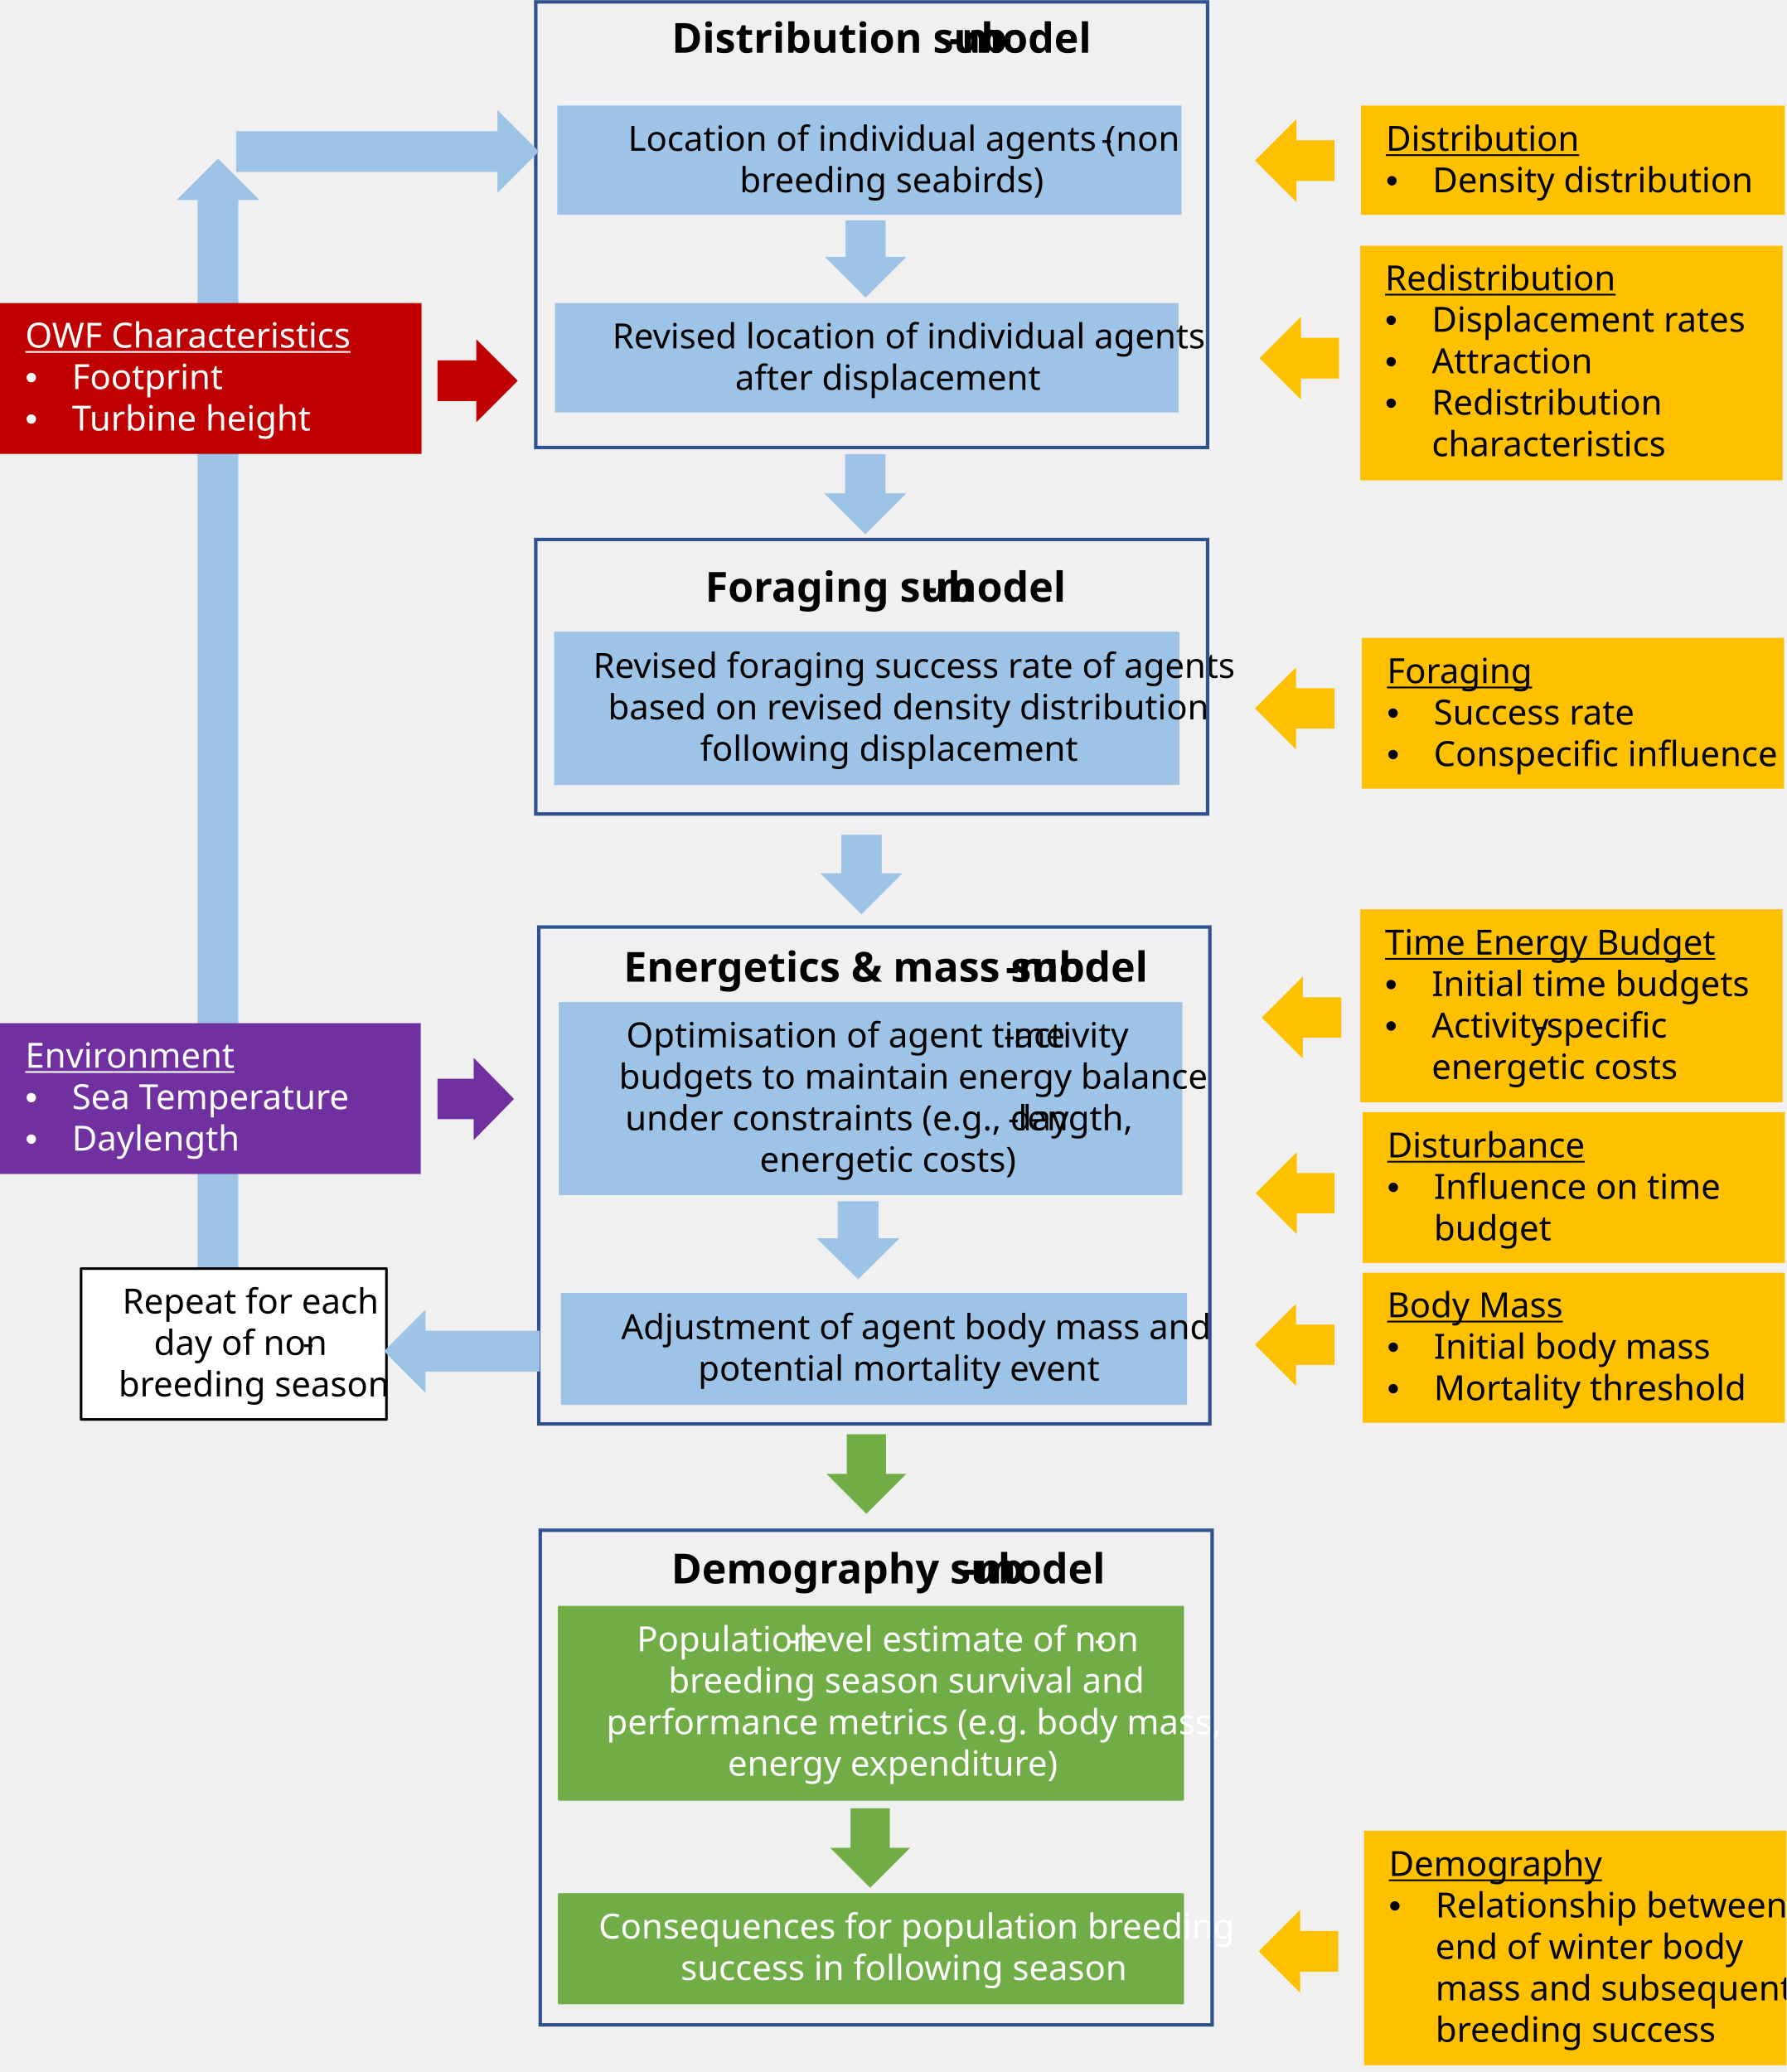
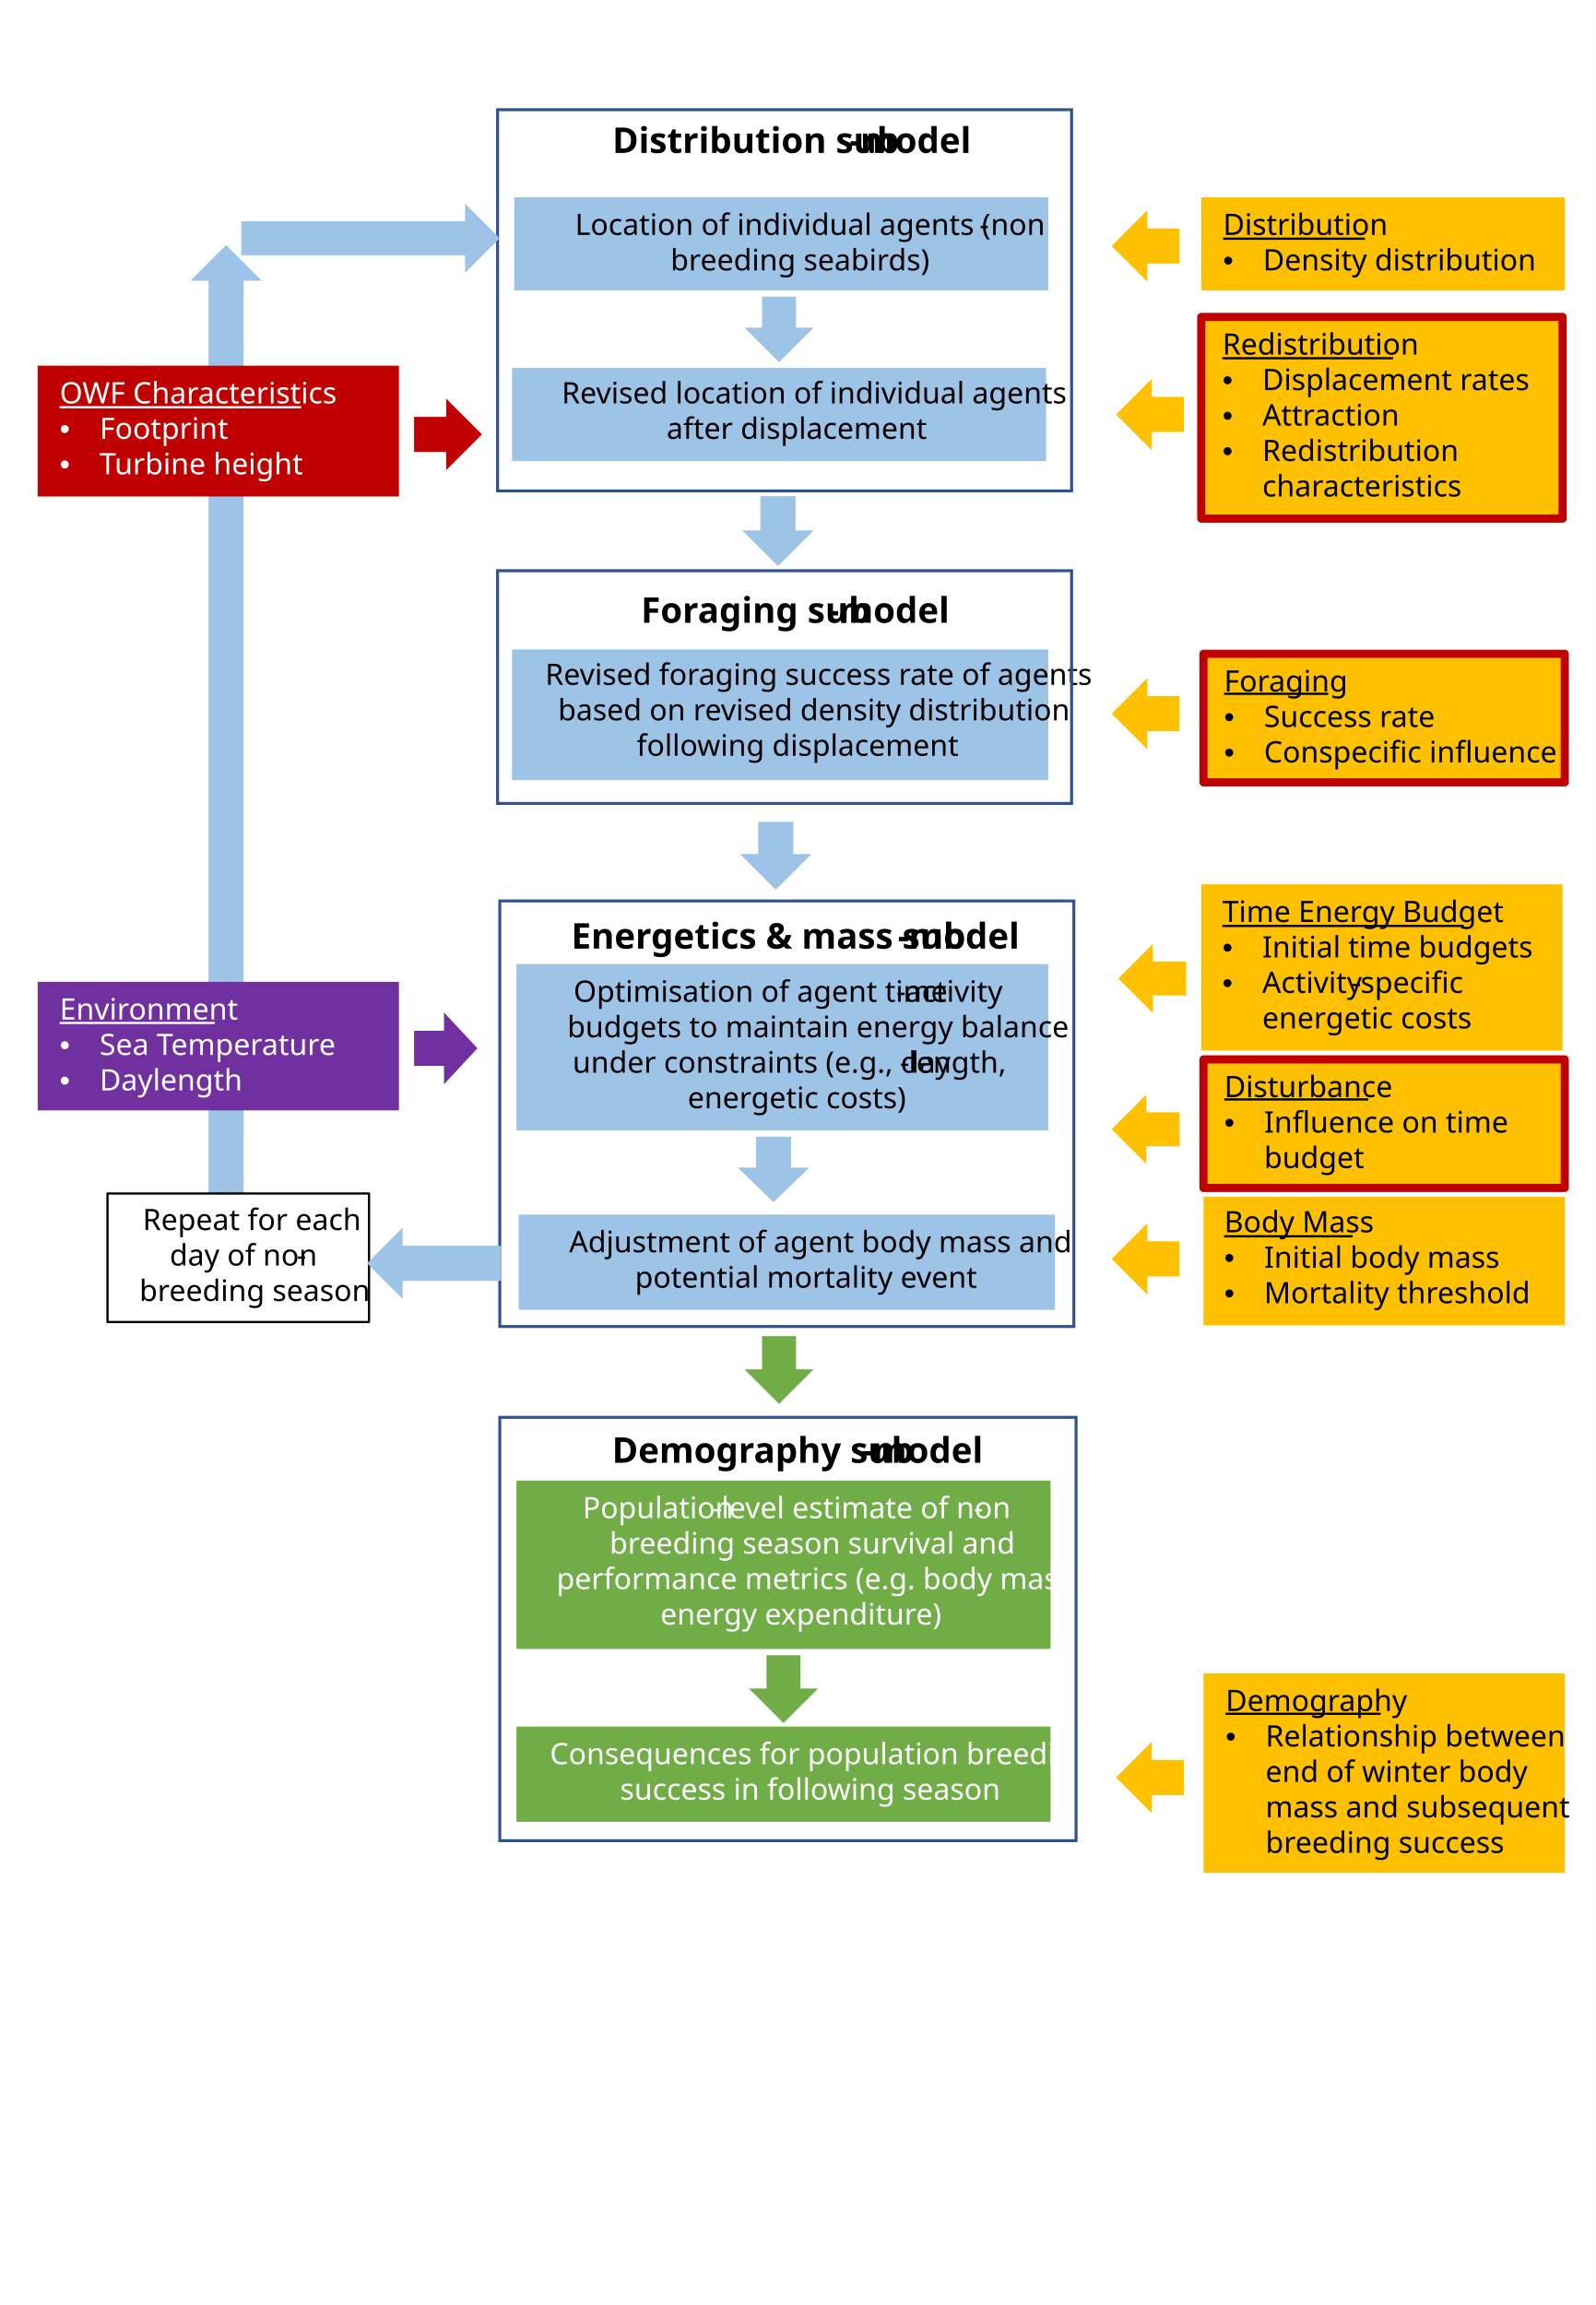
- <svg xmlns="http://www.w3.org/2000/svg" width="2369" height="2748" xml:space="preserve" overflow="hidden">
-   <g transform="translate(-59 -167)">
-     <path d="M0 24.751 1496.5 24.751 1496.5 0 1546 49.5 1496.5 99 1496.5 74.251 0 74.251Z" stroke="#9DC3E6" stroke-width="4.583" stroke-miterlimit="8" fill="#9DC3E6" fill-rule="evenodd" transform="matrix(-6.12323e-17 -1 -1 6.12323e-17 397.5 1926.5)" />
-     <rect x="1864" y="307" width="562" height="145" fill="#FFC000" />
-     <text font-family="Calibri,Calibri_MSFontService,sans-serif" font-weight="400" font-size="46" text-decoration="underline" transform="matrix(1 0 0 1 1896.91 367)">Distribution</text>
-     <text font-family="Arial,Arial_MSFontService,sans-serif" font-weight="400" font-size="46" transform="matrix(1 0 0 1 1896.91 422)">•</text>
-     <text font-family="Calibri,Calibri_MSFontService,sans-serif" font-weight="400" font-size="46" transform="matrix(1 0 0 1 1958.78 422)">Density distribution</text>
-     <rect x="59" y="569" width="559" height="200" fill="#C00000" />
-     <text fill="#FFFFFF" font-family="Calibri,Calibri_MSFontService,sans-serif" font-weight="400" font-size="46" text-decoration="underline" transform="matrix(1 0 0 1 92.4787 628)">OWF Characteristics</text>
-     <text fill="#FFFFFF" font-family="Arial,Arial_MSFontService,sans-serif" font-weight="400" font-size="46" transform="matrix(1 0 0 1 92.4787 683)">•</text>
-     <text fill="#FFFFFF" font-family="Calibri,Calibri_MSFontService,sans-serif" font-weight="400" font-size="46" transform="matrix(1 0 0 1 154.354 683)">Footprint</text>
-     <text fill="#FFFFFF" font-family="Arial,Arial_MSFontService,sans-serif" font-weight="400" font-size="46" transform="matrix(1 0 0 1 92.4787 738)">•</text>
-     <text fill="#FFFFFF" font-family="Calibri,Calibri_MSFontService,sans-serif" font-weight="400" font-size="46" transform="matrix(1 0 0 1 154.354 738)">Turbine height</text>
-     <rect x="795" y="569" width="827" height="145" fill="#9DC3E6" />
-     <text font-family="Calibri,Calibri_MSFontService,sans-serif" font-weight="400" font-size="46" transform="matrix(1 0 0 1 871.107 629)">Revised location of individual agents </text>
-     <text font-family="Calibri,Calibri_MSFontService,sans-serif" font-weight="400" font-size="46" transform="matrix(1 0 0 1 1033.81 684)">after displacement</text>
-     <rect x="1863" y="493" width="560" height="311" fill="#FFC000" />
-     <text font-family="Calibri,Calibri_MSFontService,sans-serif" font-weight="400" font-size="46" text-decoration="underline" transform="matrix(1 0 0 1 1895.88 552)">Redistribution</text>
-     <text font-family="Arial,Arial_MSFontService,sans-serif" font-weight="400" font-size="46" transform="matrix(1 0 0 1 1895.88 607)">•</text>
-     <text font-family="Calibri,Calibri_MSFontService,sans-serif" font-weight="400" font-size="46" transform="matrix(1 0 0 1 1957.75 607)">Displacement rates</text>
-     <text font-family="Arial,Arial_MSFontService,sans-serif" font-weight="400" font-size="46" transform="matrix(1 0 0 1 1895.88 662)">•</text>
-     <text font-family="Calibri,Calibri_MSFontService,sans-serif" font-weight="400" font-size="46" transform="matrix(1 0 0 1 1957.75 662)">Attraction</text>
-     <text font-family="Arial,Arial_MSFontService,sans-serif" font-weight="400" font-size="46" transform="matrix(1 0 0 1 1895.88 717)">•</text>
-     <text font-family="Calibri,Calibri_MSFontService,sans-serif" font-weight="400" font-size="46" transform="matrix(1 0 0 1 1957.75 717)">Redistribution </text>
-     <text font-family="Calibri,Calibri_MSFontService,sans-serif" font-weight="400" font-size="46" transform="matrix(1 0 0 1 1957.75 772)">characteristics</text>
-     <rect x="795.5" y="1006.5" width="826" height="200" stroke="#9DC3E6" stroke-width="3.438" stroke-linejoin="round" stroke-miterlimit="10" fill="#9DC3E6" />
-     <text font-family="Calibri,Calibri_MSFontService,sans-serif" font-weight="400" font-size="46" transform="matrix(1 0 0 1 845.596 1066)">Revised foraging success rate of agents </text>
-     <text font-family="Calibri,Calibri_MSFontService,sans-serif" font-weight="400" font-size="46" transform="matrix(1 0 0 1 865.35 1121)">based on revised density distribution </text>
-     <text font-family="Calibri,Calibri_MSFontService,sans-serif" font-weight="400" font-size="46" transform="matrix(1 0 0 1 987.381 1176)">following displacement</text>
-     <rect x="1865" y="1013" width="560" height="200" fill="#FFC000" />
-     <text font-family="Calibri,Calibri_MSFontService,sans-serif" font-weight="400" font-size="46" text-decoration="underline" transform="matrix(1 0 0 1 1898.4 1073)">Foraging</text>
-     <text font-family="Arial,Arial_MSFontService,sans-serif" font-weight="400" font-size="46" transform="matrix(1 0 0 1 1898.4 1128)">•</text>
-     <text font-family="Calibri,Calibri_MSFontService,sans-serif" font-weight="400" font-size="46" transform="matrix(1 0 0 1 1960.28 1128)">Success rate</text>
-     <text font-family="Arial,Arial_MSFontService,sans-serif" font-weight="400" font-size="46" transform="matrix(1 0 0 1 1898.4 1183)">•</text>
-     <text font-family="Calibri,Calibri_MSFontService,sans-serif" font-weight="400" font-size="46" transform="matrix(1 0 0 1 1960.28 1183)">Conspecific influence</text>
-     <rect x="800" y="1496" width="827" height="256" fill="#9DC3E6" />
-     <text font-family="Calibri,Calibri_MSFontService,sans-serif" font-weight="400" font-size="46" transform="matrix(1 0 0 1 889.48 1556)">Optimisation of agent time</text>
-     <text font-family="Calibri,Calibri_MSFontService,sans-serif" font-weight="400" font-size="46" transform="matrix(1 0 0 1 1390.21 1556)">-</text>
-     <text font-family="Calibri,Calibri_MSFontService,sans-serif" font-weight="400" font-size="46" transform="matrix(1 0 0 1 1403.96 1556)">activity </text>
-     <text font-family="Calibri,Calibri_MSFontService,sans-serif" font-weight="400" font-size="46" transform="matrix(1 0 0 1 879.74 1611)">budgets to maintain energy balance </text>
-     <text font-family="Calibri,Calibri_MSFontService,sans-serif" font-weight="400" font-size="46" transform="matrix(1 0 0 1 888.036 1666)">under constraints (e.g., day</text>
-     <text font-family="Calibri,Calibri_MSFontService,sans-serif" font-weight="400" font-size="46" transform="matrix(1 0 0 1 1395.64 1666)">-</text>
-     <text font-family="Calibri,Calibri_MSFontService,sans-serif" font-weight="400" font-size="46" transform="matrix(1 0 0 1 1409.39 1666)">length, </text>
-     <text font-family="Calibri,Calibri_MSFontService,sans-serif" font-weight="400" font-size="46" transform="matrix(1 0 0 1 1066.51 1721)">energetic costs)</text>
-     <path d="M641.5 647.25 693 647.25 693 622.5 742.5 672 693 721.5 693 696.75 641.5 696.75Z" stroke="#C00000" stroke-width="4.583" stroke-miterlimit="8" fill="#C00000" fill-rule="evenodd" />
-     <path d="M1832.5 666.75 1782 666.75 1782 691.5 1732.5 642 1782 592.5 1782 617.25 1832.5 617.25Z" stroke="#FFC000" stroke-width="4.583" stroke-miterlimit="8" fill="#FFC000" fill-rule="evenodd" />
-     <rect x="804.5" y="1883.5" width="827" height="145" stroke="#9DC3E6" stroke-width="3.438" stroke-linejoin="round" stroke-miterlimit="10" fill="#9DC3E6" />
-     <text font-family="Calibri,Calibri_MSFontService,sans-serif" font-weight="400" font-size="46" transform="matrix(1 0 0 1 882.807 1943)">Adjustment of agent body mass and </text>
-     <text font-family="Calibri,Calibri_MSFontService,sans-serif" font-weight="400" font-size="46" transform="matrix(1 0 0 1 984.787 1998)">potential mortality event</text>
-     <path d="M1231.25 461.5 1231.25 510 1255.5 510 1207 558.5 1158.5 510 1182.75 510 1182.75 461.5Z" stroke="#9DC3E6" stroke-width="4.583" stroke-miterlimit="8" fill="#9DC3E6" fill-rule="evenodd" />
-     <path d="M1231 771.5 1231 823.5 1255.5 823.5 1206.5 872.5 1157.5 823.5 1182 823.5 1182 771.5Z" stroke="#9DC3E6" stroke-width="4.583" stroke-miterlimit="8" fill="#9DC3E6" fill-rule="evenodd" />
-     <rect x="800.5" y="2298.5" width="827" height="255" stroke="#70AD47" stroke-width="3.438" stroke-linejoin="round" stroke-miterlimit="10" fill="#70AD47" />
-     <text fill="#FFFFFF" font-family="Calibri,Calibri_MSFontService,sans-serif" font-weight="400" font-size="46" transform="matrix(1 0 0 1 903.505 2357)">Population</text>
-     <text fill="#FFFFFF" font-family="Calibri,Calibri_MSFontService,sans-serif" font-weight="400" font-size="46" transform="matrix(1 0 0 1 1105.17 2357)">-</text>
-     <text fill="#FFFFFF" font-family="Calibri,Calibri_MSFontService,sans-serif" font-weight="400" font-size="46" transform="matrix(1 0 0 1 1118.92 2357)">level estimate of non</text>
-     <text fill="#FFFFFF" font-family="Calibri,Calibri_MSFontService,sans-serif" font-weight="400" font-size="46" transform="matrix(1 0 0 1 1510.22 2357)">-</text>
-     <text fill="#FFFFFF" font-family="Calibri,Calibri_MSFontService,sans-serif" font-weight="400" font-size="46" transform="matrix(1 0 0 1 945.328 2412)">breeding season survival and </text>
-     <text fill="#FFFFFF" font-family="Calibri,Calibri_MSFontService,sans-serif" font-weight="400" font-size="46" transform="matrix(1 0 0 1 863.126 2467)">performance metrics (e.g. body mass, </text>
-     <text fill="#FFFFFF" font-family="Calibri,Calibri_MSFontService,sans-serif" font-weight="400" font-size="46" transform="matrix(1 0 0 1 1024.12 2522)">energy expenditure)</text>
-     <path d="M1226 1276.5 1226 1327.5 1250.5 1327.5 1201.5 1376.5 1152.5 1327.5 1177 1327.5 1177 1276.5Z" stroke="#9DC3E6" stroke-width="4.583" stroke-miterlimit="8" fill="#9DC3E6" fill-rule="evenodd" />
-     <path d="M1221.75 1762.5 1221.75 1811.5 1246.5 1811.5 1197 1860.5 1147.5 1811.5 1172.25 1811.5 1172.25 1762.5Z" stroke="#9DC3E6" stroke-width="4.583" stroke-miterlimit="8" fill="#9DC3E6" fill-rule="evenodd" />
-     <path d="M1231.75 2071.5 1231.75 2124 1255.5 2124 1208 2171.5 1160.5 2124 1184.25 2124 1184.25 2071.5Z" stroke="#70AD47" stroke-width="4.583" stroke-miterlimit="8" fill="#70AD47" fill-rule="evenodd" />
-     <rect x="1868" y="2595" width="560" height="311" fill="#FFC000" />
-     <text font-family="Calibri,Calibri_MSFontService,sans-serif" font-weight="400" font-size="46" text-decoration="underline" transform="matrix(1 0 0 1 1900.79 2655)">Demography</text>
-     <text font-family="Arial,Arial_MSFontService,sans-serif" font-weight="400" font-size="46" transform="matrix(1 0 0 1 1900.79 2710)">•</text>
-     <text font-family="Calibri,Calibri_MSFontService,sans-serif" font-weight="400" font-size="46" transform="matrix(1 0 0 1 1962.66 2710)">Relationship between </text>
-     <text font-family="Calibri,Calibri_MSFontService,sans-serif" font-weight="400" font-size="46" transform="matrix(1 0 0 1 1962.66 2765)">end of winter body </text>
-     <text font-family="Calibri,Calibri_MSFontService,sans-serif" font-weight="400" font-size="46" transform="matrix(1 0 0 1 1962.66 2820)">mass and subsequent </text>
-     <text font-family="Calibri,Calibri_MSFontService,sans-serif" font-weight="400" font-size="46" transform="matrix(1 0 0 1 1962.66 2875)">breeding success</text>
-     <rect x="798" y="307" width="828" height="145" fill="#9DC3E6" />
-     <text font-family="Calibri,Calibri_MSFontService,sans-serif" font-weight="400" font-size="46" transform="matrix(1 0 0 1 891.779 367)">Location of individual agents (non</text>
-     <text font-family="Calibri,Calibri_MSFontService,sans-serif" font-weight="400" font-size="46" transform="matrix(1 0 0 1 1519.12 367)">-</text>
-     <text font-family="Calibri,Calibri_MSFontService,sans-serif" font-weight="400" font-size="46" transform="matrix(1 0 0 1 1039.89 422)">breeding seabirds)</text>
-     <path d="M1826.5 404.75 1776 404.75 1776 429.5 1726.5 380 1776 330.5 1776 355.25 1826.5 355.25Z" stroke="#FFC000" stroke-width="4.583" stroke-miterlimit="8" fill="#FFC000" fill-rule="evenodd" />
-     <rect x="1863" y="1373" width="560" height="256" fill="#FFC000" />
-     <text font-family="Calibri,Calibri_MSFontService,sans-serif" font-weight="400" font-size="46" text-decoration="underline" transform="matrix(1 0 0 1 1895.76 1433)">Time Energy Budget</text>
-     <text font-family="Arial,Arial_MSFontService,sans-serif" font-weight="400" font-size="46" transform="matrix(1 0 0 1 1895.76 1488)">•</text>
-     <text font-family="Calibri,Calibri_MSFontService,sans-serif" font-weight="400" font-size="46" transform="matrix(1 0 0 1 1957.63 1488)">Initial time budgets</text>
-     <text font-family="Arial,Arial_MSFontService,sans-serif" font-weight="400" font-size="46" transform="matrix(1 0 0 1 1895.76 1543)">•</text>
-     <text font-family="Calibri,Calibri_MSFontService,sans-serif" font-weight="400" font-size="46" transform="matrix(1 0 0 1 1957.63 1543)">Activity</text>
-     <text font-family="Calibri,Calibri_MSFontService,sans-serif" font-weight="400" font-size="46" transform="matrix(1 0 0 1 2096.28 1543)">-</text>
-     <text font-family="Calibri,Calibri_MSFontService,sans-serif" font-weight="400" font-size="46" transform="matrix(1 0 0 1 2110.03 1543)">specific </text>
-     <text font-family="Calibri,Calibri_MSFontService,sans-serif" font-weight="400" font-size="46" transform="matrix(1 0 0 1 1957.63 1598)">energetic costs</text>
-     <rect x="1866" y="1855" width="560" height="199" fill="#FFC000" />
-     <text font-family="Calibri,Calibri_MSFontService,sans-serif" font-weight="400" font-size="46" text-decoration="underline" transform="matrix(1 0 0 1 1898.62 1914)">Body Mass</text>
-     <text font-family="Arial,Arial_MSFontService,sans-serif" font-weight="400" font-size="46" transform="matrix(1 0 0 1 1898.62 1969)">•</text>
-     <text font-family="Calibri,Calibri_MSFontService,sans-serif" font-weight="400" font-size="46" transform="matrix(1 0 0 1 1960.49 1969)">Initial body mass</text>
-     <text font-family="Arial,Arial_MSFontService,sans-serif" font-weight="400" font-size="46" transform="matrix(1 0 0 1 1898.62 2024)">•</text>
-     <text font-family="Calibri,Calibri_MSFontService,sans-serif" font-weight="400" font-size="46" transform="matrix(1 0 0 1 1960.49 2024)">Mortality threshold</text>
-     <rect x="59" y="1524" width="558" height="200" fill="#7030A0" />
-     <text fill="#FFFFFF" font-family="Calibri,Calibri_MSFontService,sans-serif" font-weight="400" font-size="46" text-decoration="underline" transform="matrix(1 0 0 1 92.4787 1583)">Environment</text>
-     <text fill="#FFFFFF" font-family="Arial,Arial_MSFontService,sans-serif" font-weight="400" font-size="46" transform="matrix(1 0 0 1 92.4787 1638)">•</text>
-     <text fill="#FFFFFF" font-family="Calibri,Calibri_MSFontService,sans-serif" font-weight="400" font-size="46" transform="matrix(1 0 0 1 154.354 1638)">Sea Temperature</text>
-     <text fill="#FFFFFF" font-family="Arial,Arial_MSFontService,sans-serif" font-weight="400" font-size="46" transform="matrix(1 0 0 1 92.4787 1693)">•</text>
-     <text fill="#FFFFFF" font-family="Calibri,Calibri_MSFontService,sans-serif" font-weight="400" font-size="46" transform="matrix(1 0 0 1 154.354 1693)">Daylength</text>
-     <path d="M641.5 1600 689.5 1600 689.5 1575.5 737.5 1624.5 689.5 1673.5 689.5 1649 641.5 1649Z" stroke="#7030A0" stroke-width="4.583" stroke-miterlimit="8" fill="#7030A0" fill-rule="evenodd" />
-     <rect x="166.5" y="1849.5" width="405" height="200" stroke="#000000" stroke-width="3.438" stroke-linejoin="round" stroke-miterlimit="10" fill="#FFFFFF" />
-     <text font-family="Calibri,Calibri_MSFontService,sans-serif" font-weight="400" font-size="46" transform="matrix(1 0 0 1 221.249 1909)">Repeat for each </text>
-     <text font-family="Calibri,Calibri_MSFontService,sans-serif" font-weight="400" font-size="46" transform="matrix(1 0 0 1 263.072 1964)">day of non</text>
-     <text font-family="Calibri,Calibri_MSFontService,sans-serif" font-weight="400" font-size="46" transform="matrix(1 0 0 1 460.156 1964)">-</text>
-     <text font-family="Calibri,Calibri_MSFontService,sans-serif" font-weight="400" font-size="46" transform="matrix(1 0 0 1 216.093 2019)">breeding season</text>
-     <rect x="800.5" y="2679.5" width="827" height="144" stroke="#70AD47" stroke-width="3.438" stroke-linejoin="round" stroke-miterlimit="10" fill="#70AD47" />
-     <text fill="#FFFFFF" font-family="Calibri,Calibri_MSFontService,sans-serif" font-weight="400" font-size="46" transform="matrix(1 0 0 1 852.813 2738)">Consequences for population breeding </text>
-     <text fill="#FFFFFF" font-family="Calibri,Calibri_MSFontService,sans-serif" font-weight="400" font-size="46" transform="matrix(1 0 0 1 961.667 2793)">success in following season</text>
-     <path d="M1826.5 1131 1775.5 1131 1775.5 1155.5 1726.5 1106.5 1775.5 1057.5 1775.5 1082 1826.5 1082Z" stroke="#FFC000" stroke-width="4.583" stroke-miterlimit="8" fill="#FFC000" fill-rule="evenodd" />
-     <path d="M1835.5 1541 1784.5 1541 1784.5 1565.5 1735.5 1516.5 1784.5 1467.5 1784.5 1492 1835.5 1492Z" stroke="#FFC000" stroke-width="4.583" stroke-miterlimit="8" fill="#FFC000" fill-rule="evenodd" />
-     <path d="M1831.5 2779.75 1781 2779.75 1781 2804.5 1731.5 2755 1781 2705.5 1781 2730.25 1831.5 2730.25Z" stroke="#FFC000" stroke-width="4.583" stroke-miterlimit="8" fill="#FFC000" fill-rule="evenodd" />
-     <path d="M1826.5 1975 1775.5 1975 1775.5 1999.5 1726.5 1950.5 1775.5 1901.5 1775.5 1926 1826.5 1926Z" stroke="#FFC000" stroke-width="4.583" stroke-miterlimit="8" fill="#FFC000" fill-rule="evenodd" />
-     <path d="M1236.75 2567.5 1236.75 2620 1260.5 2620 1213 2667.5 1165.5 2620 1189.25 2620 1189.25 2567.5Z" stroke="#70AD47" stroke-width="4.583" stroke-miterlimit="8" fill="#70AD47" fill-rule="evenodd" />
-     <rect x="1866" y="1642" width="560" height="200" fill="#FFC000" />
-     <text font-family="Calibri,Calibri_MSFontService,sans-serif" font-weight="400" font-size="46" text-decoration="underline" transform="matrix(1 0 0 1 1898.7 1702)">Disturbance</text>
-     <text font-family="Arial,Arial_MSFontService,sans-serif" font-weight="400" font-size="46" transform="matrix(1 0 0 1 1898.7 1757)">•</text>
-     <text font-family="Calibri,Calibri_MSFontService,sans-serif" font-weight="400" font-size="46" transform="matrix(1 0 0 1 1960.58 1757)">Influence on time </text>
-     <text font-family="Calibri,Calibri_MSFontService,sans-serif" font-weight="400" font-size="46" transform="matrix(1 0 0 1 1960.58 1812)">budget</text>
-     <path d="M1826.5 1774 1776.5 1774 1776.5 1798.5 1727.5 1749.5 1776.5 1700.5 1776.5 1725 1826.5 1725Z" stroke="#FFC000" stroke-width="4.583" stroke-miterlimit="8" fill="#FFC000" fill-rule="evenodd" />
-     <rect x="769.5" y="169.5" width="891" height="591" stroke="#2F528F" stroke-width="4.583" stroke-miterlimit="8" fill="none" />
-     <rect x="769.5" y="882.5" width="891" height="364" stroke="#2F528F" stroke-width="4.583" stroke-miterlimit="8" fill="none" />
-     <text font-family="Calibri,Calibri_MSFontService,sans-serif" font-weight="700" font-size="55" transform="matrix(1 0 0 1 949.719 237)">Distribution sub</text>
-     <text font-family="Calibri,Calibri_MSFontService,sans-serif" font-weight="700" font-size="55" transform="matrix(1 0 0 1 1317.49 237)">-</text>
-     <text font-family="Calibri,Calibri_MSFontService,sans-serif" font-weight="700" font-size="55" transform="matrix(1 0 0 1 1334.1 237)">model</text>
-     <text font-family="Calibri,Calibri_MSFontService,sans-serif" font-weight="700" font-size="55" transform="matrix(1 0 0 1 994.12 965)">Foraging sub</text>
-     <text font-family="Calibri,Calibri_MSFontService,sans-serif" font-weight="700" font-size="55" transform="matrix(1 0 0 1 1283.86 965)">-</text>
-     <text font-family="Calibri,Calibri_MSFontService,sans-serif" font-weight="700" font-size="55" transform="matrix(1 0 0 1 1300.47 965)">model</text>
-     <rect x="773.5" y="1396.5" width="890" height="659" stroke="#2F528F" stroke-width="4.583" stroke-miterlimit="8" fill="none" />
-     <text font-family="Calibri,Calibri_MSFontService,sans-serif" font-weight="700" font-size="55" transform="matrix(1 0 0 1 885.945 1469)">Energetics &amp; mass sub</text>
-     <text font-family="Calibri,Calibri_MSFontService,sans-serif" font-weight="700" font-size="55" transform="matrix(1 0 0 1 1392.52 1469)">-</text>
-     <text font-family="Calibri,Calibri_MSFontService,sans-serif" font-weight="700" font-size="55" transform="matrix(1 0 0 1 1409.13 1469)">model</text>
-     <rect x="775.5" y="2196.5" width="891" height="656" stroke="#2F528F" stroke-width="4.583" stroke-miterlimit="8" fill="none" />
-     <text font-family="Calibri,Calibri_MSFontService,sans-serif" font-weight="700" font-size="55" transform="matrix(1 0 0 1 949.12 2267)">Demography sub</text>
-     <text font-family="Calibri,Calibri_MSFontService,sans-serif" font-weight="700" font-size="55" transform="matrix(1 0 0 1 1335.93 2267)">-</text>
-     <text font-family="Calibri,Calibri_MSFontService,sans-serif" font-weight="700" font-size="55" transform="matrix(1 0 0 1 1352.55 2267)">model</text>
-     <path d="M772.5 1983.75 621 1983.75 621 2008.5 571.5 1959 621 1909.5 621 1934.25 772.5 1934.25Z" stroke="#9DC3E6" stroke-width="4.583" stroke-miterlimit="8" fill="#9DC3E6" fill-rule="evenodd" />
-     <path d="M0 24.75 346.5 24.75 346.5 0 396 49.5 346.5 99 346.5 74.25 0 74.25Z" stroke="#9DC3E6" stroke-width="4.583" stroke-miterlimit="8" fill="#9DC3E6" fill-rule="evenodd" transform="matrix(1 0 0 -1 374.5 417.5)" />
+ <svg xmlns="http://www.w3.org/2000/svg" width="720" height="1040" overflow="hidden">
+   <g>
+     <rect x="0" y="0" width="720" height="1040" fill="#FFFFFF" />
+     <path d="M0 7.25 434.5 7.25 434.5 0 449 14.5 434.5 29 434.5 21.75 0 21.75Z" stroke="#9DC3E6" stroke-width="1.333" stroke-miterlimit="8" fill="#9DC3E6" fill-rule="evenodd" transform="matrix(-6.12323e-17 -1 -1 6.12323e-17 116.5 560.5)" />
+     <rect x="542" y="89" width="164" height="42" fill="#FFC000" />
+     <text font-family="Calibri,Calibri_MSFontService,sans-serif" font-weight="400" font-size="13.333" transform="translate(551.828 106)">Distribution</text>
+     <path d="M551.828 107.195 583.828 107.195 615.828 107.195 615.828 108.195 583.828 108.195 551.828 108.195Z" fill-rule="evenodd" />
+     <text font-family="Arial,Arial_MSFontService,sans-serif" font-weight="400" font-size="13.333" transform="translate(551.828 122)">•</text>
+     <text font-family="Calibri,Calibri_MSFontService,sans-serif" font-weight="400" font-size="13.333" transform="translate(569.828 122)">Density distribution</text>
+     <rect x="17" y="165" width="163" height="59" fill="#C00000" />
+     <text fill="#FFFFFF" font-family="Calibri,Calibri_MSFontService,sans-serif" font-weight="400" font-size="13.333" transform="translate(26.9029 182)">OWF Characteristics</text>
+     <path d="M26.903 183.255 54.153 183.255 81.403 183.255 108.653 183.255 135.903 183.255 135.903 184.255 108.653 184.255 81.403 184.255 54.153 184.255 26.903 184.255Z" fill="#FFFFFF" fill-rule="evenodd" />
+     <text fill="#FFFFFF" font-family="Arial,Arial_MSFontService,sans-serif" font-weight="400" font-size="13.333" transform="translate(26.9029 198)">•</text>
+     <text fill="#FFFFFF" font-family="Calibri,Calibri_MSFontService,sans-serif" font-weight="400" font-size="13.333" transform="translate(44.9029 198)">Footprint</text>
+     <text fill="#FFFFFF" font-family="Arial,Arial_MSFontService,sans-serif" font-weight="400" font-size="13.333" transform="translate(26.9029 214)">•</text>
+     <text fill="#FFFFFF" font-family="Calibri,Calibri_MSFontService,sans-serif" font-weight="400" font-size="13.333" transform="translate(44.9029 214)">Turbine height</text>
+     <rect x="231" y="166" width="241" height="42" fill="#9DC3E6" />
+     <text font-family="Calibri,Calibri_MSFontService,sans-serif" font-weight="400" font-size="13.333" transform="translate(253.413 182)">Revised location of individual agents</text>
+     <text font-family="Calibri,Calibri_MSFontService,sans-serif" font-weight="400" font-size="13.333" transform="translate(300.746 198)">after displacement</text>
+     <rect x="542" y="143" width="163" height="91" stroke="#C00000" stroke-width="3.667" stroke-linejoin="round" stroke-miterlimit="10" fill="#FFC000" />
+     <text font-family="Calibri,Calibri_MSFontService,sans-serif" font-weight="400" font-size="13.333" transform="translate(551.529 160)">Redistribution</text>
+     <path d="M551.529 161.129 577.195 161.129 602.862 161.129 628.529 161.129 628.529 162.129 602.862 162.129 577.195 162.129 551.529 162.129Z" fill-rule="evenodd" />
+     <text font-family="Arial,Arial_MSFontService,sans-serif" font-weight="400" font-size="13.333" transform="translate(551.529 176)">•</text>
+     <text font-family="Calibri,Calibri_MSFontService,sans-serif" font-weight="400" font-size="13.333" transform="translate(569.529 176)">Displacement rates</text>
+     <text font-family="Arial,Arial_MSFontService,sans-serif" font-weight="400" font-size="13.333" transform="translate(551.529 192)">•</text>
+     <text font-family="Calibri,Calibri_MSFontService,sans-serif" font-weight="400" font-size="13.333" transform="translate(569.529 192)">Attraction</text>
+     <text font-family="Arial,Arial_MSFontService,sans-serif" font-weight="400" font-size="13.333" transform="translate(551.529 208)">•</text>
+     <text font-family="Calibri,Calibri_MSFontService,sans-serif" font-weight="400" font-size="13.333" transform="translate(569.529 208)">Redistribution</text>
+     <text font-family="Calibri,Calibri_MSFontService,sans-serif" font-weight="400" font-size="13.333" transform="translate(569.529 224)">characteristics</text>
+     <rect x="231.5" y="293.5" width="241" height="58" stroke="#9DC3E6" stroke-linejoin="round" stroke-miterlimit="10" fill="#9DC3E6" />
+     <text font-family="Calibri,Calibri_MSFontService,sans-serif" font-weight="400" font-size="13.333" transform="translate(245.991 309)">Revised foraging success rate of agents</text>
+     <text font-family="Calibri,Calibri_MSFontService,sans-serif" font-weight="400" font-size="13.333" transform="translate(251.738 325)">based on revised density distribution</text>
+     <text font-family="Calibri,Calibri_MSFontService,sans-serif" font-weight="400" font-size="13.333" transform="translate(287.238 341)">following displacement</text>
+     <rect x="543" y="295" width="163" height="58" stroke="#C00000" stroke-width="3.667" stroke-linejoin="round" stroke-miterlimit="10" fill="#FFC000" />
+     <text font-family="Calibri,Calibri_MSFontService,sans-serif" font-weight="400" font-size="13.333" transform="translate(552.263 312)">Foraging</text>
+     <path d="M552.263 312.527 575.763 312.527 599.263 312.527 599.263 313.527 575.763 313.527 552.263 313.527Z" fill-rule="evenodd" />
+     <text font-family="Arial,Arial_MSFontService,sans-serif" font-weight="400" font-size="13.333" transform="translate(552.263 328)">•</text>
+     <text font-family="Calibri,Calibri_MSFontService,sans-serif" font-weight="400" font-size="13.333" transform="translate(570.263 328)">Success rate</text>
+     <text font-family="Arial,Arial_MSFontService,sans-serif" font-weight="400" font-size="13.333" transform="translate(552.263 344)">•</text>
+     <text font-family="Calibri,Calibri_MSFontService,sans-serif" font-weight="400" font-size="13.333" transform="translate(570.263 344)">Conspecific influence</text>
+     <rect x="233" y="435" width="240" height="75" fill="#9DC3E6" />
+     <text font-family="Calibri,Calibri_MSFontService,sans-serif" font-weight="400" font-size="13.333" transform="translate(258.758 452)">Optimisation of agent time</text>
+     <text font-family="Calibri,Calibri_MSFontService,sans-serif" font-weight="400" font-size="13.333" transform="translate(404.424 452)">-</text>
+     <text font-family="Calibri,Calibri_MSFontService,sans-serif" font-weight="400" font-size="13.333" transform="translate(408.424 452)">activity</text>
+     <text font-family="Calibri,Calibri_MSFontService,sans-serif" font-weight="400" font-size="13.333" transform="translate(255.924 468)">budgets to maintain energy balance</text>
+     <text font-family="Calibri,Calibri_MSFontService,sans-serif" font-weight="400" font-size="13.333" transform="translate(258.338 484)">under constraints (e.g., day</text>
+     <text font-family="Calibri,Calibri_MSFontService,sans-serif" font-weight="400" font-size="13.333" transform="translate(406.004 484)">-</text>
+     <text font-family="Calibri,Calibri_MSFontService,sans-serif" font-weight="400" font-size="13.333" transform="translate(410.004 484)">length,</text>
+     <text font-family="Calibri,Calibri_MSFontService,sans-serif" font-weight="400" font-size="13.333" transform="translate(310.258 500)">energetic costs)</text>
+     <path d="M187.5 188.75 202 188.75 202 181.5 216.5 196 202 210.5 202 203.25 187.5 203.25Z" stroke="#C00000" stroke-width="1.333" stroke-miterlimit="8" fill="#C00000" fill-rule="evenodd" />
+     <path d="M533.5 194.25 519 194.25 519 201.5 504.5 187 519 172.5 519 179.75 533.5 179.75Z" stroke="#FFC000" stroke-width="1.333" stroke-miterlimit="8" fill="#FFC000" fill-rule="evenodd" />
+     <rect x="234.5" y="548.5" width="241" height="42" stroke="#9DC3E6" stroke-linejoin="round" stroke-miterlimit="10" fill="#9DC3E6" />
+     <text font-family="Calibri,Calibri_MSFontService,sans-serif" font-weight="400" font-size="13.333" transform="translate(256.817 565)">Adjustment of agent body mass and</text>
+     <text font-family="Calibri,Calibri_MSFontService,sans-serif" font-weight="400" font-size="13.333" transform="translate(286.483 581)">potential mortality event</text>
+     <path d="M358.5 134.5 358.5 148.5 365.5 148.5 351.5 162.5 337.5 148.5 344.5 148.5 344.5 134.5Z" stroke="#9DC3E6" stroke-width="1.333" stroke-miterlimit="8" fill="#9DC3E6" fill-rule="evenodd" />
+     <path d="M358.25 224.5 358.25 240 365.5 240 351 254.5 336.5 240 343.75 240 343.75 224.5Z" stroke="#9DC3E6" stroke-width="1.333" stroke-miterlimit="8" fill="#9DC3E6" fill-rule="evenodd" />
+     <rect x="233.5" y="668.5" width="240" height="75" stroke="#70AD47" stroke-linejoin="round" stroke-miterlimit="10" fill="#70AD47" />
+     <text fill="#FFFFFF" font-family="Calibri,Calibri_MSFontService,sans-serif" font-weight="400" font-size="13.333" transform="translate(262.838 685)">Population</text>
+     <text fill="#FFFFFF" font-family="Calibri,Calibri_MSFontService,sans-serif" font-weight="400" font-size="13.333" transform="translate(321.505 685)">-</text>
+     <text fill="#FFFFFF" font-family="Calibri,Calibri_MSFontService,sans-serif" font-weight="400" font-size="13.333" transform="translate(325.505 685)">level estimate of non</text>
+     <text fill="#FFFFFF" font-family="Calibri,Calibri_MSFontService,sans-serif" font-weight="400" font-size="13.333" transform="translate(439.338 685)">-</text>
+     <text fill="#FFFFFF" font-family="Calibri,Calibri_MSFontService,sans-serif" font-weight="400" font-size="13.333" transform="translate(275.005 701)">breeding season survival and</text>
+     <text fill="#FFFFFF" font-family="Calibri,Calibri_MSFontService,sans-serif" font-weight="400" font-size="13.333" transform="translate(251.091 717)">performance metrics (e.g. body mass,</text>
+     <text fill="#FFFFFF" font-family="Calibri,Calibri_MSFontService,sans-serif" font-weight="400" font-size="13.333" transform="translate(297.925 733)">energy expenditure)</text>
+     <path d="M357.25 371.5 357.25 386 364.5 386 350 400.5 335.5 386 342.75 386 342.75 371.5Z" stroke="#9DC3E6" stroke-width="1.333" stroke-miterlimit="8" fill="#9DC3E6" fill-rule="evenodd" />
+     <path d="M356.25 513.5 356.25 527.5 363.5 527.5 349 541.5 334.5 527.5 341.75 527.5 341.75 513.5Z" stroke="#9DC3E6" stroke-width="1.333" stroke-miterlimit="8" fill="#9DC3E6" fill-rule="evenodd" />
+     <path d="M358.5 603.5 358.5 618.5 365.5 618.5 351.5 632.5 337.5 618.5 344.5 618.5 344.5 603.5Z" stroke="#70AD47" stroke-width="1.333" stroke-miterlimit="8" fill="#70AD47" fill-rule="evenodd" />
+     <rect x="543" y="755" width="163" height="90" fill="#FFC000" />
+     <text font-family="Calibri,Calibri_MSFontService,sans-serif" font-weight="400" font-size="13.333" transform="translate(552.957 772)">Demography</text>
+     <path d="M552.957 772.754 587.957 772.754 622.957 772.754 622.957 773.754 587.957 773.754 552.957 773.754Z" fill-rule="evenodd" />
+     <text font-family="Arial,Arial_MSFontService,sans-serif" font-weight="400" font-size="13.333" transform="translate(552.957 788)">•</text>
+     <text font-family="Calibri,Calibri_MSFontService,sans-serif" font-weight="400" font-size="13.333" transform="translate(570.957 788)">Relationship between</text>
+     <text font-family="Calibri,Calibri_MSFontService,sans-serif" font-weight="400" font-size="13.333" transform="translate(570.957 804)">end of winter body</text>
+     <text font-family="Calibri,Calibri_MSFontService,sans-serif" font-weight="400" font-size="13.333" transform="translate(570.957 820)">mass and subsequent</text>
+     <text font-family="Calibri,Calibri_MSFontService,sans-serif" font-weight="400" font-size="13.333" transform="translate(570.957 836)">breeding success</text>
+     <rect x="232" y="89" width="241" height="42" fill="#9DC3E6" />
+     <text font-family="Calibri,Calibri_MSFontService,sans-serif" font-weight="400" font-size="13.333" transform="translate(259.427 106)">Location of individual agents (non</text>
+     <text font-family="Calibri,Calibri_MSFontService,sans-serif" font-weight="400" font-size="13.333" transform="translate(441.927 106)">-</text>
+     <text font-family="Calibri,Calibri_MSFontService,sans-serif" font-weight="400" font-size="13.333" transform="translate(302.513 122)">breeding seabirds)</text>
+     <path d="M531.5 118.25 517 118.25 517 125.5 502.5 111 517 96.5 517 103.75 531.5 103.75Z" stroke="#FFC000" stroke-width="1.333" stroke-miterlimit="8" fill="#FFC000" fill-rule="evenodd" />
+     <rect x="542" y="399" width="163" height="75" fill="#FFC000" />
+     <text font-family="Calibri,Calibri_MSFontService,sans-serif" font-weight="400" font-size="13.333" transform="translate(551.492 416)">Time Energy Budget</text>
+     <path d="M551.492 417.26 578.742 417.26 605.992 417.26 633.242 417.26 660.492 417.26 660.492 418.26 633.242 418.26 605.992 418.26 578.742 418.26 551.492 418.26Z" fill-rule="evenodd" />
+     <text font-family="Arial,Arial_MSFontService,sans-serif" font-weight="400" font-size="13.333" transform="translate(551.492 432)">•</text>
+     <text font-family="Calibri,Calibri_MSFontService,sans-serif" font-weight="400" font-size="13.333" transform="translate(569.492 432)">Initial time budgets</text>
+     <text font-family="Arial,Arial_MSFontService,sans-serif" font-weight="400" font-size="13.333" transform="translate(551.492 448)">•</text>
+     <text font-family="Calibri,Calibri_MSFontService,sans-serif" font-weight="400" font-size="13.333" transform="translate(569.492 448)">Activity</text>
+     <text font-family="Calibri,Calibri_MSFontService,sans-serif" font-weight="400" font-size="13.333" transform="translate(609.826 448)">-</text>
+     <text font-family="Calibri,Calibri_MSFontService,sans-serif" font-weight="400" font-size="13.333" transform="translate(613.826 448)">specific</text>
+     <text font-family="Calibri,Calibri_MSFontService,sans-serif" font-weight="400" font-size="13.333" transform="translate(569.492 464)">energetic costs</text>
+     <rect x="543" y="540" width="163" height="58" fill="#FFC000" />
+     <text font-family="Calibri,Calibri_MSFontService,sans-serif" font-weight="400" font-size="13.333" transform="translate(552.325 556)">Body Mass</text>
+     <path d="M552.325 557.306 581.325 557.306 610.325 557.306 610.325 558.306 581.325 558.306 552.325 558.306Z" fill-rule="evenodd" />
+     <text font-family="Arial,Arial_MSFontService,sans-serif" font-weight="400" font-size="13.333" transform="translate(552.325 572)">•</text>
+     <text font-family="Calibri,Calibri_MSFontService,sans-serif" font-weight="400" font-size="13.333" transform="translate(570.325 572)">Initial body mass</text>
+     <text font-family="Arial,Arial_MSFontService,sans-serif" font-weight="400" font-size="13.333" transform="translate(552.325 588)">•</text>
+     <text font-family="Calibri,Calibri_MSFontService,sans-serif" font-weight="400" font-size="13.333" transform="translate(570.325 588)">Mortality threshold</text>
+     <rect x="17" y="443" width="163" height="58" fill="#7030A0" />
+     <text fill="#FFFFFF" font-family="Calibri,Calibri_MSFontService,sans-serif" font-weight="400" font-size="13.333" transform="translate(26.9029 460)">Environment</text>
+     <path d="M26.903 461.051 61.903 461.051 96.903 461.051 96.903 462.051 61.903 462.051 26.903 462.051Z" fill="#FFFFFF" fill-rule="evenodd" />
+     <text fill="#FFFFFF" font-family="Arial,Arial_MSFontService,sans-serif" font-weight="400" font-size="13.333" transform="translate(26.9029 476)">•</text>
+     <text fill="#FFFFFF" font-family="Calibri,Calibri_MSFontService,sans-serif" font-weight="400" font-size="13.333" transform="translate(44.9029 476)">Sea Temperature</text>
+     <text fill="#FFFFFF" font-family="Arial,Arial_MSFontService,sans-serif" font-weight="400" font-size="13.333" transform="translate(26.9029 492)">•</text>
+     <text fill="#FFFFFF" font-family="Calibri,Calibri_MSFontService,sans-serif" font-weight="400" font-size="13.333" transform="translate(44.9029 492)">Daylength</text>
+     <path d="M187.5 465.75 201 465.75 201 458.5 214.5 473 201 487.5 201 480.25 187.5 480.25Z" stroke="#7030A0" stroke-width="1.333" stroke-miterlimit="8" fill="#7030A0" fill-rule="evenodd" />
+     <rect x="48.5" y="538.5" width="118" height="58" stroke="#000000" stroke-linejoin="round" stroke-miterlimit="10" fill="#FFFFFF" />
+     <text font-family="Calibri,Calibri_MSFontService,sans-serif" font-weight="400" font-size="13.333" transform="translate(64.3635 555)">Repeat for each</text>
+     <text font-family="Calibri,Calibri_MSFontService,sans-serif" font-weight="400" font-size="13.333" transform="translate(76.5301 571)">day of non</text>
+     <text font-family="Calibri,Calibri_MSFontService,sans-serif" font-weight="400" font-size="13.333" transform="translate(133.863 571)">-</text>
+     <text font-family="Calibri,Calibri_MSFontService,sans-serif" font-weight="400" font-size="13.333" transform="translate(62.8635 587)">breeding season</text>
+     <rect x="233.5" y="779.5" width="240" height="42" stroke="#70AD47" stroke-linejoin="round" stroke-miterlimit="10" fill="#70AD47" />
+     <text fill="#FFFFFF" font-family="Calibri,Calibri_MSFontService,sans-serif" font-weight="400" font-size="13.333" transform="translate(248.091 796)">Consequences for population breeding</text>
+     <text fill="#FFFFFF" font-family="Calibri,Calibri_MSFontService,sans-serif" font-weight="400" font-size="13.333" transform="translate(279.758 812)">success in following season</text>
+     <path d="M531.5 329.25 517 329.25 517 336.5 502.5 322 517 307.5 517 314.75 531.5 314.75Z" stroke="#FFC000" stroke-width="1.333" stroke-miterlimit="8" fill="#FFC000" fill-rule="evenodd" />
+     <path d="M534.5 448.5 519.5 448.5 519.5 455.5 505.5 441.5 519.5 427.5 519.5 434.5 534.5 434.5Z" stroke="#FFC000" stroke-width="1.333" stroke-miterlimit="8" fill="#FFC000" fill-rule="evenodd" />
+     <path d="M533.5 809.25 519 809.25 519 816.5 504.5 802 519 787.5 519 794.75 533.5 794.75Z" stroke="#FFC000" stroke-width="1.333" stroke-miterlimit="8" fill="#FFC000" fill-rule="evenodd" />
+     <path d="M531.5 575.25 517 575.25 517 582.5 502.5 568 517 553.5 517 560.75 531.5 560.75Z" stroke="#FFC000" stroke-width="1.333" stroke-miterlimit="8" fill="#FFC000" fill-rule="evenodd" />
+     <path d="M360.5 747.5 360.5 762.5 367.5 762.5 353.5 776.5 339.5 762.5 346.5 762.5 346.5 747.5Z" stroke="#70AD47" stroke-width="1.333" stroke-miterlimit="8" fill="#70AD47" fill-rule="evenodd" />
+     <rect x="543" y="478" width="163" height="58" stroke="#C00000" stroke-width="3.667" stroke-linejoin="round" stroke-miterlimit="10" fill="#FFC000" />
+     <text font-family="Calibri,Calibri_MSFontService,sans-serif" font-weight="400" font-size="13.333" transform="translate(552.349 495)">Disturbance</text>
+     <path d="M552.349 495.545 584.849 495.545 617.349 495.545 617.349 496.545 584.849 496.545 552.349 496.545Z" fill-rule="evenodd" />
+     <text font-family="Arial,Arial_MSFontService,sans-serif" font-weight="400" font-size="13.333" transform="translate(552.349 511)">•</text>
+     <text font-family="Calibri,Calibri_MSFontService,sans-serif" font-weight="400" font-size="13.333" transform="translate(570.349 511)">Influence on time</text>
+     <text font-family="Calibri,Calibri_MSFontService,sans-serif" font-weight="400" font-size="13.333" transform="translate(570.349 527)">budget</text>
+     <path d="M531.5 516.5 516.5 516.5 516.5 523.5 502.5 509.5 516.5 495.5 516.5 502.5 531.5 502.5Z" stroke="#FFC000" stroke-width="1.333" stroke-miterlimit="8" fill="#FFC000" fill-rule="evenodd" />
+     <rect x="224.5" y="49.5" width="259" height="172" stroke="#2F528F" stroke-width="1.333" stroke-miterlimit="8" fill="none" />
+     <rect x="224.5" y="257.5" width="259" height="105" stroke="#2F528F" stroke-width="1.333" stroke-miterlimit="8" fill="none" />
+     <text font-family="Calibri,Calibri_MSFontService,sans-serif" font-weight="700" font-size="16" transform="translate(276.282 69)">Distribution sub</text>
+     <text font-family="Calibri,Calibri_MSFontService,sans-serif" font-weight="700" font-size="16" transform="translate(383.268 69)">-</text>
+     <text font-family="Calibri,Calibri_MSFontService,sans-serif" font-weight="700" font-size="16" transform="translate(388.102 69)">model</text>
+     <text font-family="Calibri,Calibri_MSFontService,sans-serif" font-weight="700" font-size="16" transform="translate(289.199 281)">Foraging sub</text>
+     <text font-family="Calibri,Calibri_MSFontService,sans-serif" font-weight="700" font-size="16" transform="translate(373.485 281)">-</text>
+     <text font-family="Calibri,Calibri_MSFontService,sans-serif" font-weight="700" font-size="16" transform="translate(378.319 281)">model</text>
+     <rect x="225.5" y="406.5" width="259" height="192" stroke="#2F528F" stroke-width="1.333" stroke-miterlimit="8" fill="none" />
+     <text font-family="Calibri,Calibri_MSFontService,sans-serif" font-weight="700" font-size="16" transform="translate(257.729 428)">Energetics &amp; mass sub</text>
+     <text font-family="Calibri,Calibri_MSFontService,sans-serif" font-weight="700" font-size="16" transform="translate(405.096 428)">-</text>
+     <text font-family="Calibri,Calibri_MSFontService,sans-serif" font-weight="700" font-size="16" transform="translate(409.929 428)">model</text>
+     <rect x="225.5" y="639.5" width="260" height="191" stroke="#2F528F" stroke-width="1.333" stroke-miterlimit="8" fill="none" />
+     <text font-family="Calibri,Calibri_MSFontService,sans-serif" font-weight="700" font-size="16" transform="translate(276.108 660)">Demography sub</text>
+     <text font-family="Calibri,Calibri_MSFontService,sans-serif" font-weight="700" font-size="16" transform="translate(388.634 660)">-</text>
+     <text font-family="Calibri,Calibri_MSFontService,sans-serif" font-weight="700" font-size="16" transform="translate(393.468 660)">model</text>
+     <path d="M225.5 577.25 181 577.25 181 584.5 166.5 570 181 555.5 181 562.75 225.5 562.75Z" stroke="#9DC3E6" stroke-width="1.333" stroke-miterlimit="8" fill="#9DC3E6" fill-rule="evenodd" />
+     <path d="M0 7 101 7 101 0 115 14 101 28 101 21 0 21Z" stroke="#9DC3E6" stroke-width="1.333" stroke-miterlimit="8" fill="#9DC3E6" fill-rule="evenodd" transform="matrix(1 0 0 -1 109.5 121.5)" />
  </g>
</svg>
